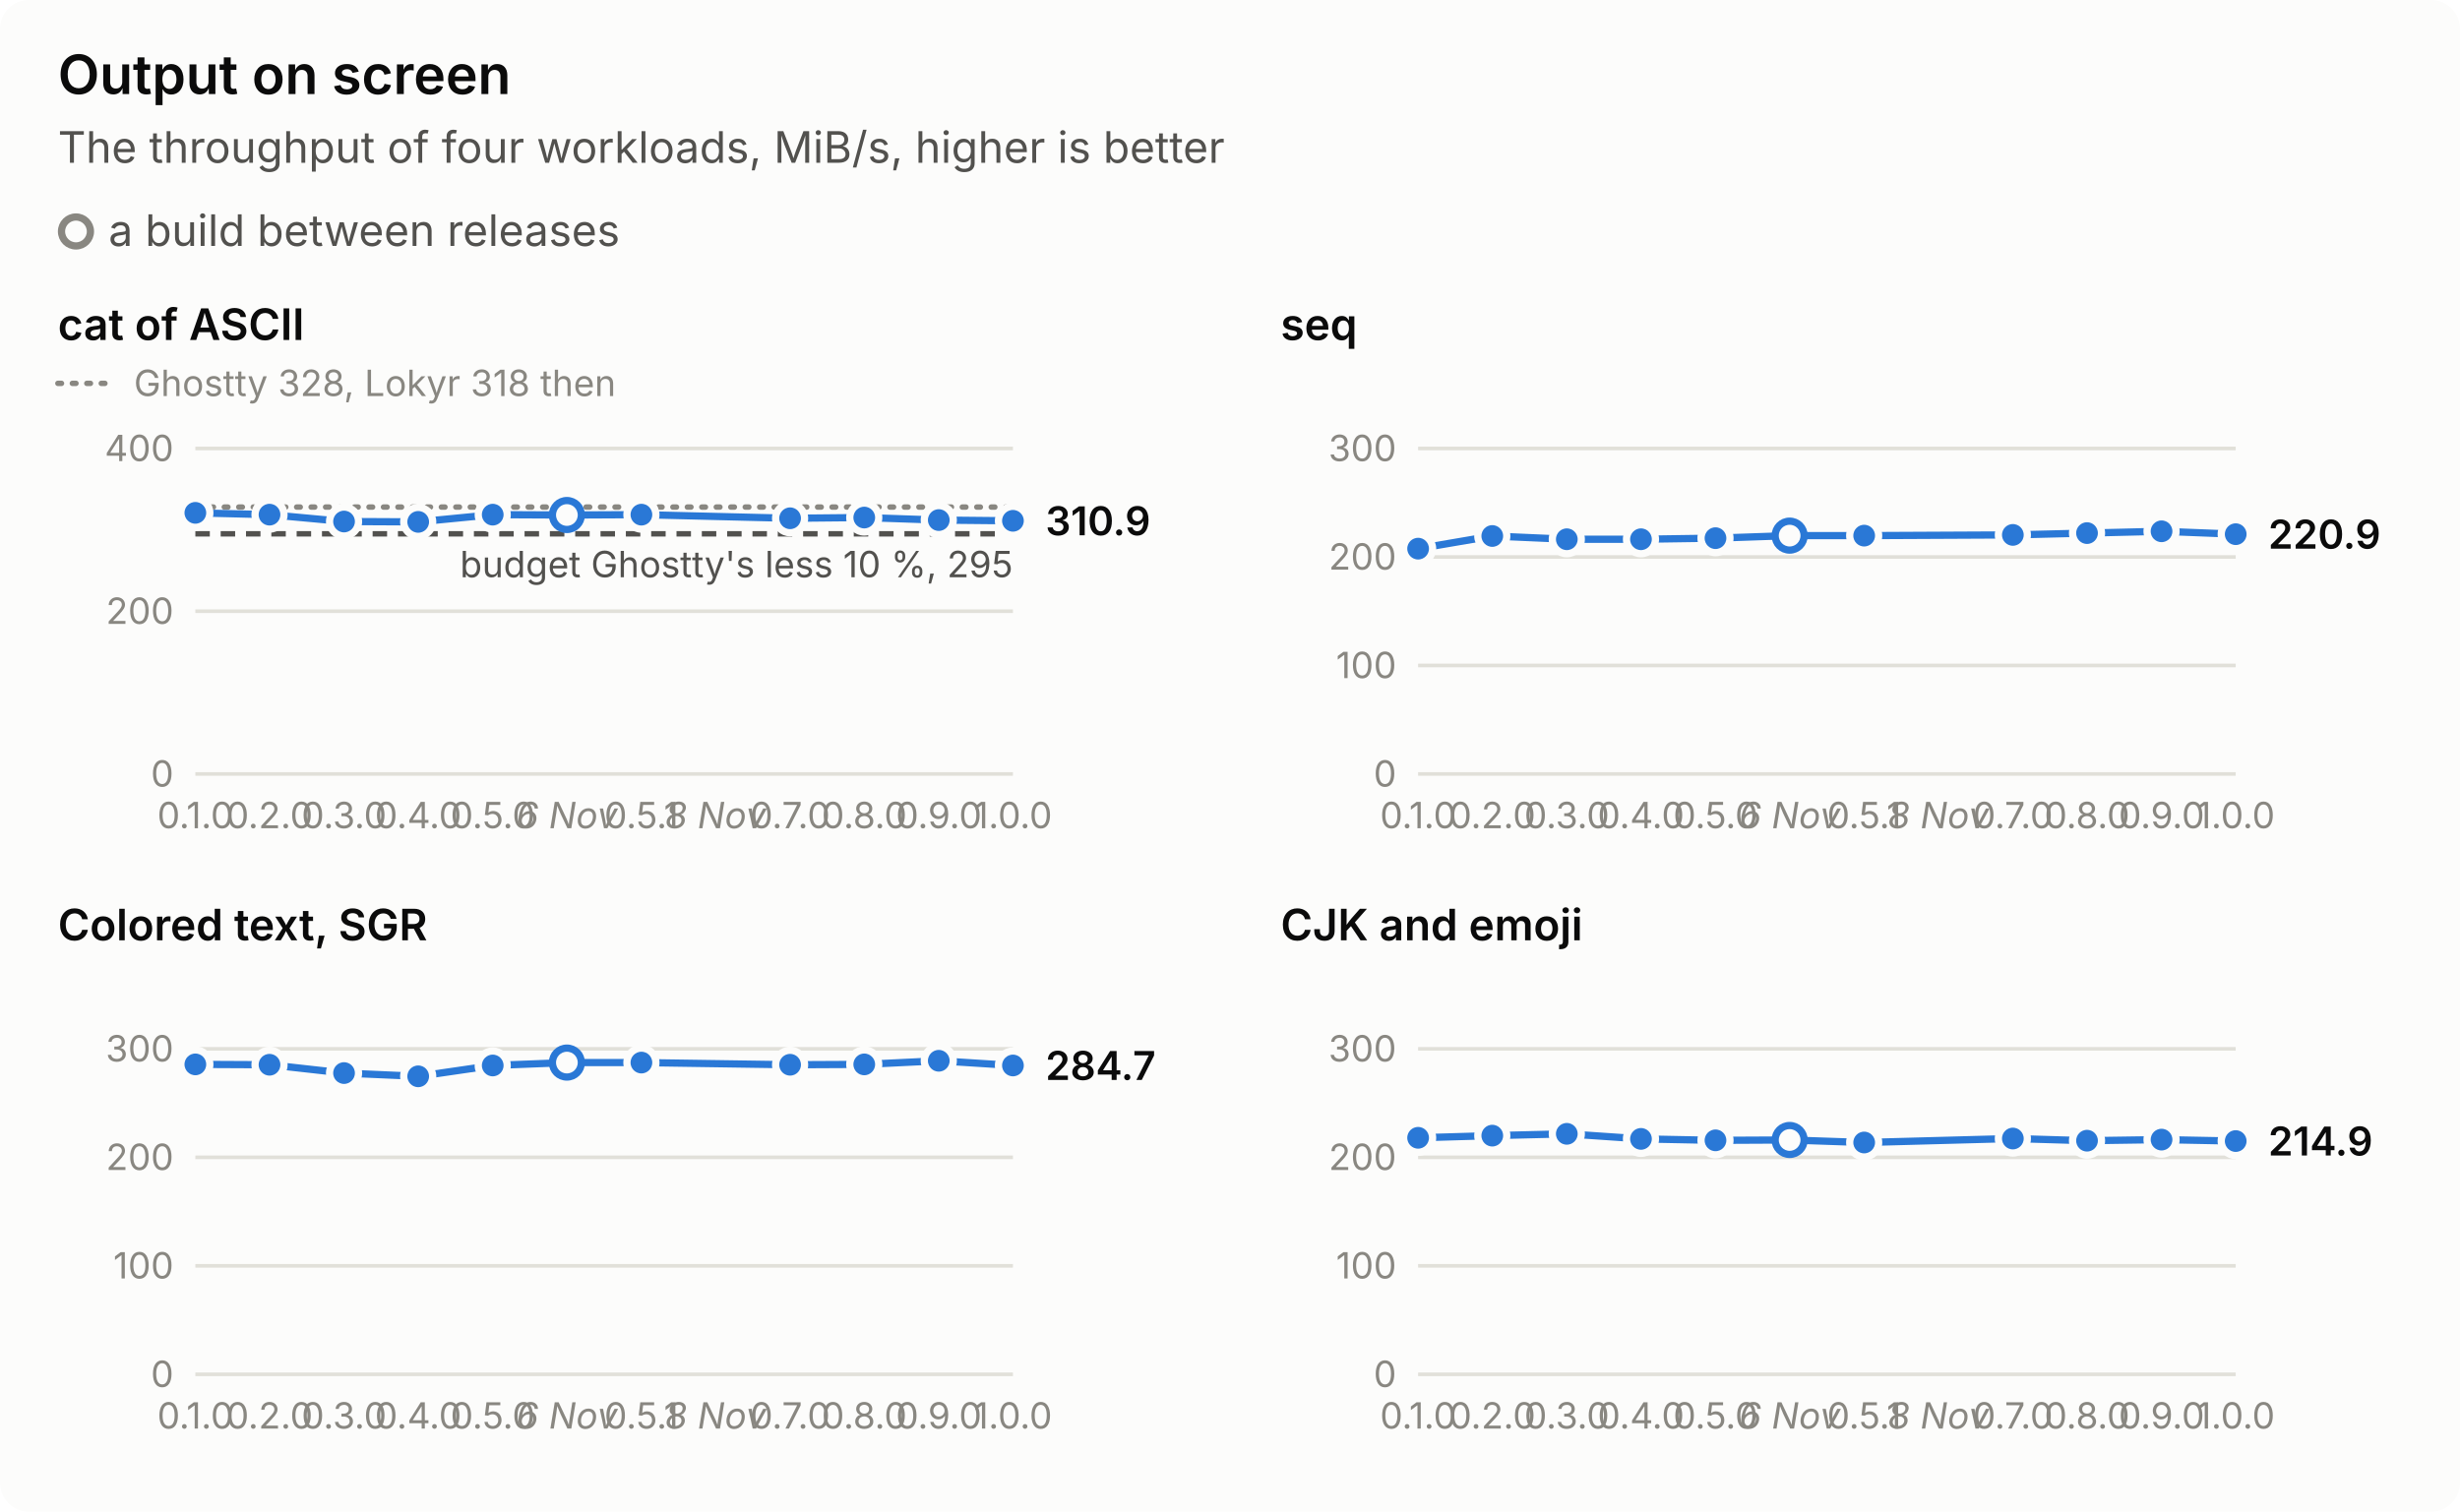
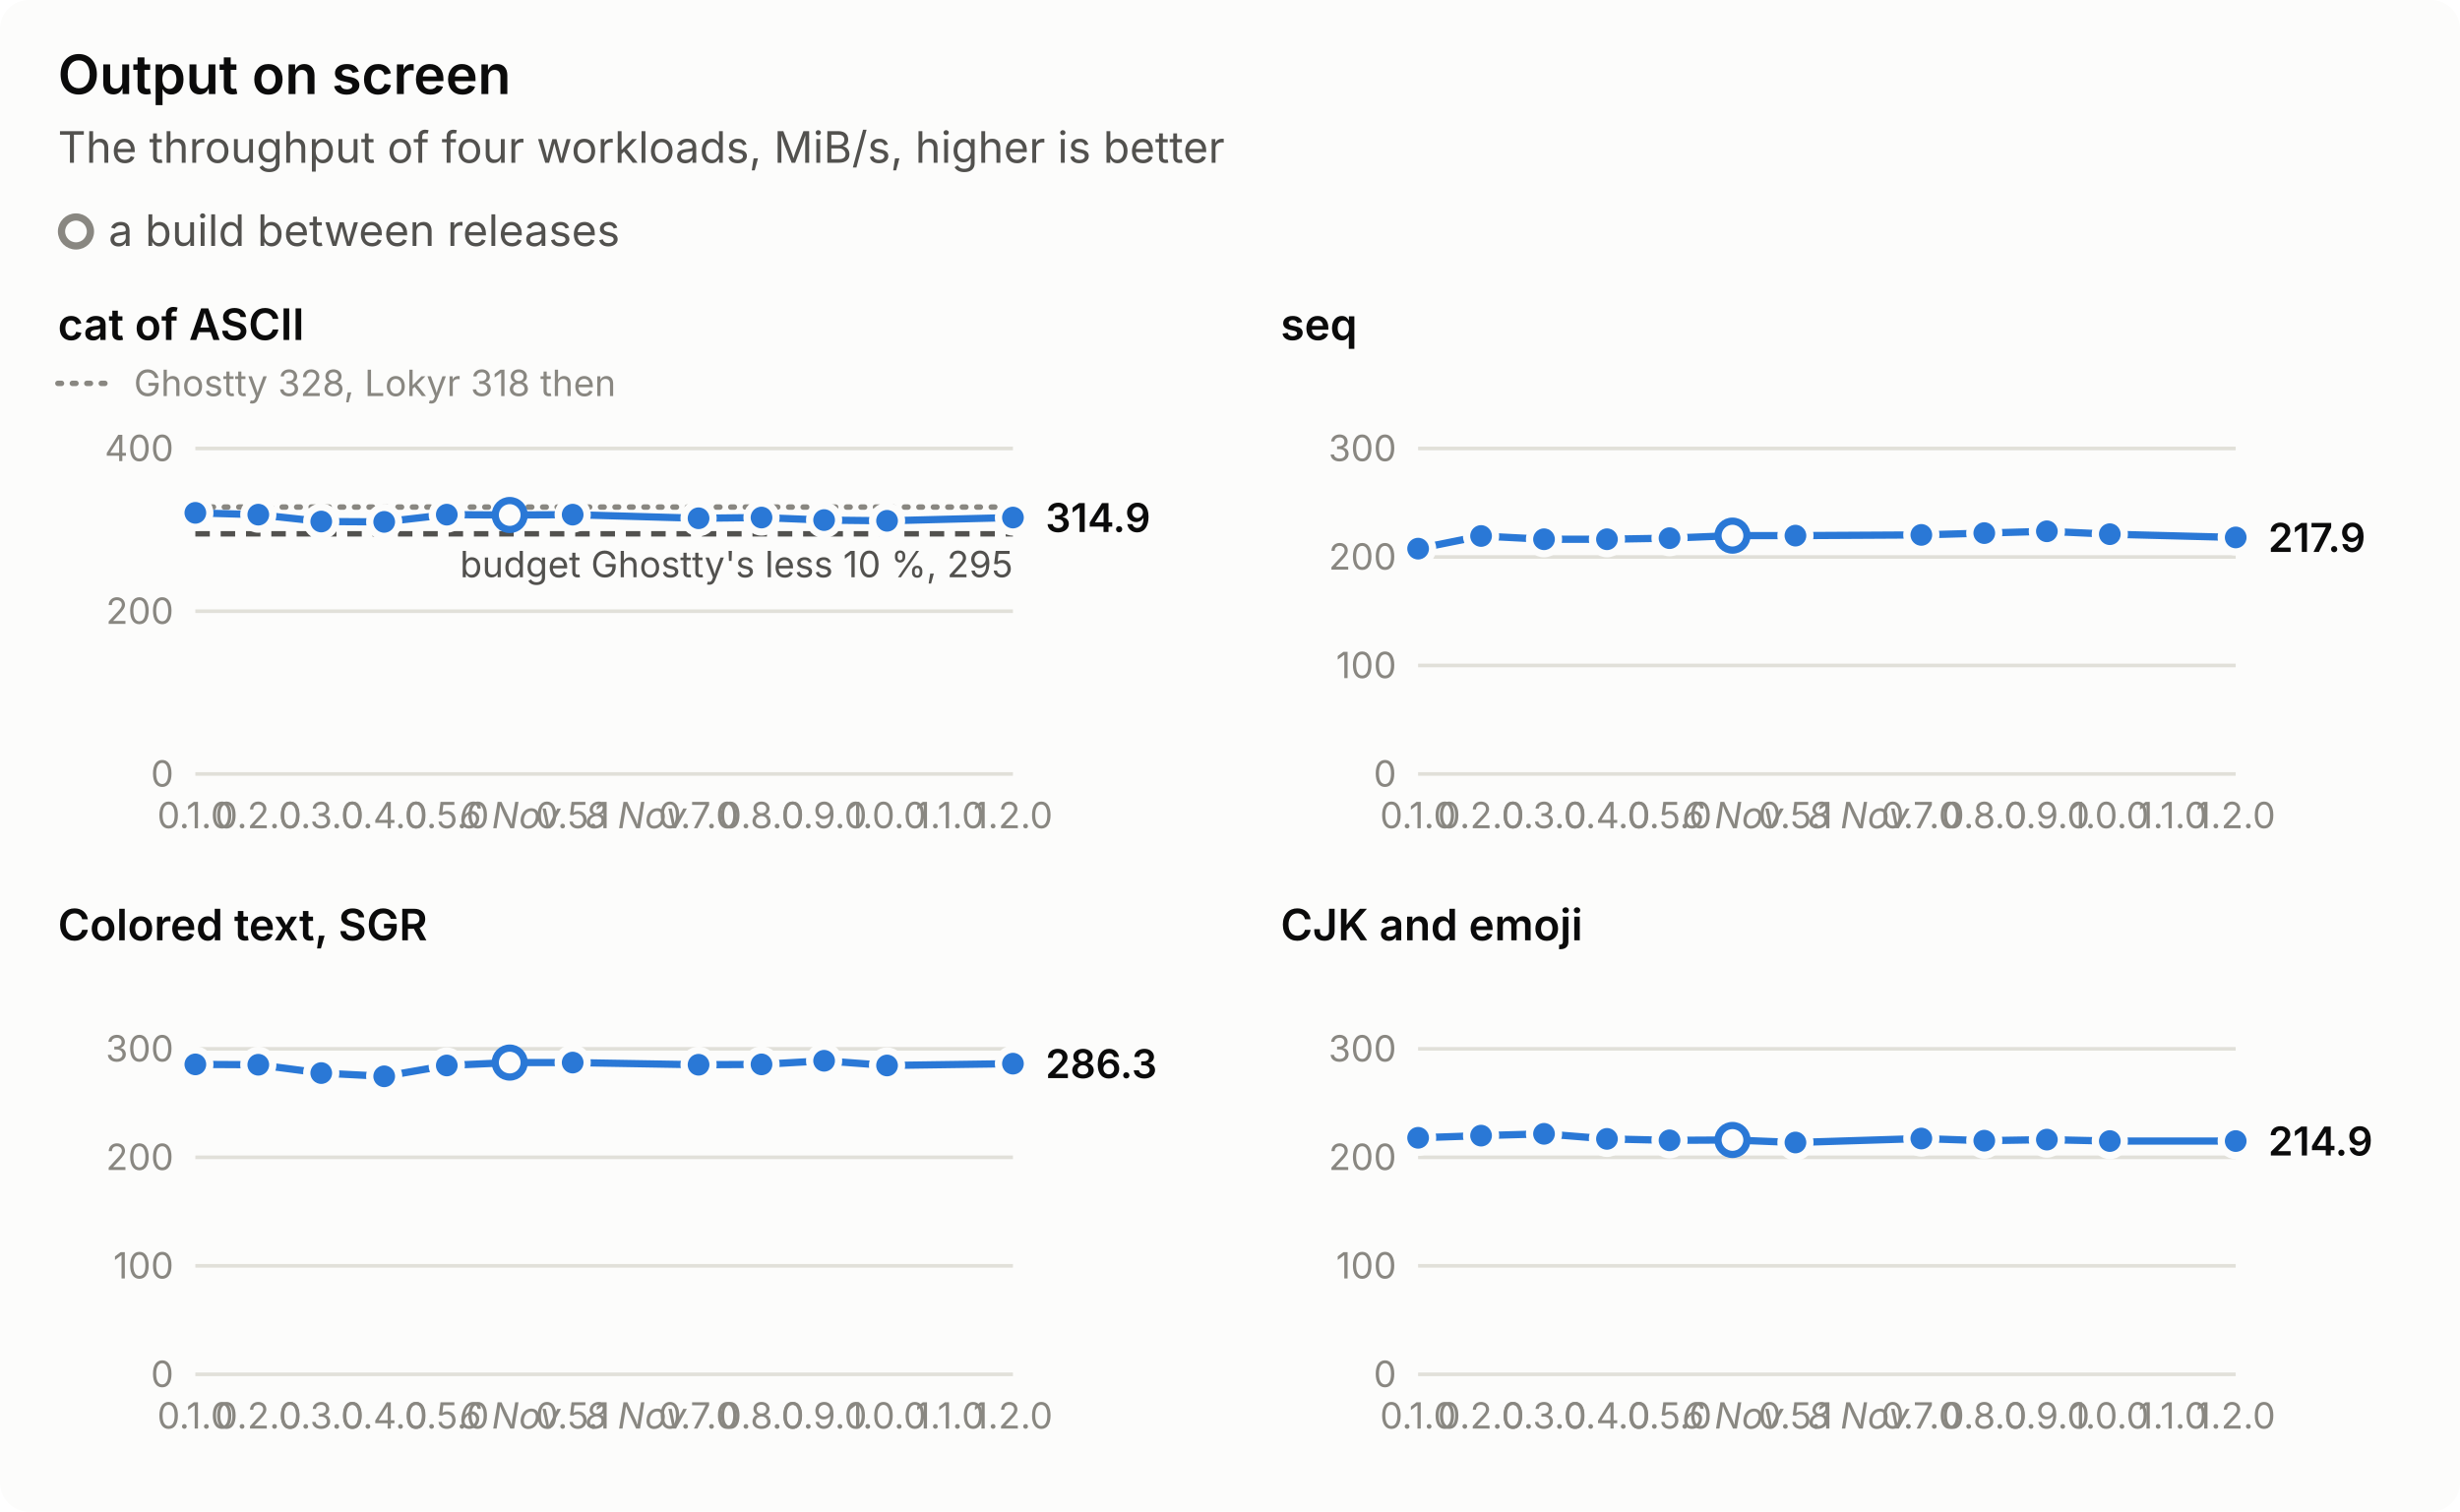
<svg xmlns="http://www.w3.org/2000/svg" width="680" height="418" viewBox="0 0 680 418" role="img" aria-label="Output on screen">
  <style>
  .surface { fill: #fcfcfb; }
  .primary { fill: #0b0b0b; }
  .secondary { fill: #52514e; }
  .muted { fill: #898781; }
  .grid { stroke: #e1e0d9; }
  .base { stroke: #c3c2b7; }
  .accent { fill: #2a78d6; }
  .context { fill: #898781; }
  .accent-line { stroke: #2a78d6; }
  .context-line { stroke: #898781; }
  .second { fill: #eb6834; }
  .second-line { stroke: #eb6834; }
  .ring { stroke: #fcfcfb; }
  .budget { stroke: #52514e; }
  text { font-family: system-ui, -apple-system, "Segoe UI", sans-serif; }
  .tick { font-variant-numeric: tabular-nums; }
  @media (prefers-color-scheme: dark) {
    .surface { fill: #1a1a19; }
    .primary { fill: #f0efec; }
    .secondary { fill: #c3c2b7; }
    .muted { fill: #898781; }
    .grid { stroke: #2c2c2a; }
    .base { stroke: #383835; }
    .accent { fill: #3987e5; }
    .context { fill: #6f6e69; }
    .accent-line { stroke: #3987e5; }
    .context-line { stroke: #6f6e69; }
    .second { fill: #d95926; }
    .second-line { stroke: #d95926; }
    .ring { stroke: #1a1a19; }
    .budget { stroke: #c3c2b7; }
  }
</style>
  <rect class="surface" width="680" height="418" rx="8" />
  <text class="primary" x="16" y="26" font-size="15" font-weight="600">Output on screen</text>
  <text class="secondary" x="16" y="45" font-size="12">The throughput of four workloads, MiB/s, higher is better</text>
  <circle class="surface context-line" cx="21" cy="64" r="4" stroke-width="2" />
  <text class="secondary" x="30" y="68" font-size="12">a build between releases</text>
  <text class="primary" x="16.0" y="94" font-size="12" font-weight="600">cat of ASCII</text>
  <line class="grid" x1="54.0" y1="214.0" x2="280.0" y2="214.0" stroke-width="1" />
  <text class="muted tick" x="48.0" y="217.5" font-size="10" text-anchor="end">0</text>
  <line class="grid" x1="54.0" y1="169.0" x2="280.0" y2="169.0" stroke-width="1" />
  <text class="muted tick" x="48.0" y="172.5" font-size="10" text-anchor="end">200</text>
  <line class="grid" x1="54.0" y1="124.0" x2="280.0" y2="124.0" stroke-width="1" />
  <text class="muted tick" x="48.0" y="127.5" font-size="10" text-anchor="end">400</text>
  <text class="muted" x="54.0" y="229.0" font-size="10" text-anchor="middle">0.1.0</text>
-   <text class="muted" x="74.5" y="229.0" font-size="10" text-anchor="middle">0.2.0</text>
-   <text class="muted" x="95.1" y="229.0" font-size="10" text-anchor="middle">0.3.0</text>
-   <text class="muted" x="115.6" y="229.0" font-size="10" text-anchor="middle">0.4.0</text>
-   <text class="muted" x="136.2" y="229.0" font-size="10" text-anchor="middle">0.5.0</text>
-   <text class="muted" x="156.7" y="229.0" font-size="10" text-anchor="middle" font-style="italic">6 Nov</text>
-   <text class="muted" x="177.3" y="229.0" font-size="10" text-anchor="middle">0.5.1</text>
-   <text class="muted" x="197.8" y="229.0" font-size="10" text-anchor="middle" font-style="italic">8 Nov</text>
-   <text class="muted" x="218.4" y="229.0" font-size="10" text-anchor="middle">0.7.0</text>
-   <text class="muted" x="238.9" y="229.0" font-size="10" text-anchor="middle">0.8.0</text>
-   <text class="muted" x="259.5" y="229.0" font-size="10" text-anchor="middle">0.9.0</text>
-   <text class="muted" x="280.0" y="229.0" font-size="10" text-anchor="middle">1.0.0</text>
+   <text class="muted" x="71.4" y="229.0" font-size="10" text-anchor="middle">0.2.0</text>
+   <text class="muted" x="88.8" y="229.0" font-size="10" text-anchor="middle">0.3.0</text>
+   <text class="muted" x="106.2" y="229.0" font-size="10" text-anchor="middle">0.4.0</text>
+   <text class="muted" x="123.5" y="229.0" font-size="10" text-anchor="middle">0.5.0</text>
+   <text class="muted" x="140.9" y="229.0" font-size="10" text-anchor="middle" font-style="italic">6 Nov</text>
+   <text class="muted" x="158.3" y="229.0" font-size="10" text-anchor="middle">0.5.1</text>
+   <text class="muted" x="175.7" y="229.0" font-size="10" text-anchor="middle" font-style="italic">8 Nov</text>
+   <text class="muted" x="193.1" y="229.0" font-size="10" text-anchor="middle">0.7.0</text>
+   <text class="muted" x="210.5" y="229.0" font-size="10" text-anchor="middle">0.8.0</text>
+   <text class="muted" x="227.8" y="229.0" font-size="10" text-anchor="middle">0.9.0</text>
+   <text class="muted" x="245.2" y="229.0" font-size="10" text-anchor="middle">1.0.0</text>
+   <text class="muted" x="262.6" y="229.0" font-size="10" text-anchor="middle">1.1.0</text>
+   <text class="muted" x="280.0" y="229.0" font-size="10" text-anchor="middle">1.2.0</text>
  <line class="budget" x1="54.0" y1="147.6" x2="280.0" y2="147.6" stroke-width="1.5" stroke-dasharray="4 3" />
  <text class="secondary" x="280.0" y="159.6" font-size="10" text-anchor="end">budget Ghostty's less 10 %, 295</text>
  <line class="context-line" x1="54.0" y1="140.2" x2="280.0" y2="140.2" stroke-width="1.5" stroke-dasharray="1 3" stroke-linecap="round" />
  <line class="context-line" x1="16.0" y1="106.0" x2="31.0" y2="106.0" stroke-width="1.5" stroke-dasharray="1 3" stroke-linecap="round" />
  <text class="muted" x="37.0" y="109.5" font-size="10">Ghostty 328, Lokyr 318 then</text>
-   <line class="accent-line" x1="54.0" y1="141.8" x2="74.5" y2="142.3" stroke-width="2" stroke-linecap="round" />
-   <line class="accent-line" x1="74.5" y1="142.3" x2="95.1" y2="144.2" stroke-width="2" stroke-linecap="round" />
-   <line class="accent-line" x1="95.1" y1="144.2" x2="115.6" y2="144.3" stroke-width="2" stroke-linecap="round" />
-   <line class="accent-line" x1="115.6" y1="144.3" x2="136.2" y2="142.3" stroke-width="2" stroke-linecap="round" />
-   <line class="accent-line" x1="136.2" y1="142.3" x2="156.7" y2="142.4" stroke-width="2" stroke-linecap="round" />
-   <line class="accent-line" x1="156.7" y1="142.4" x2="177.3" y2="142.3" stroke-width="2" stroke-linecap="round" />
-   <line class="accent-line" x1="177.3" y1="142.3" x2="218.4" y2="143.3" stroke-width="2" stroke-linecap="round" />
-   <line class="accent-line" x1="218.4" y1="143.3" x2="238.9" y2="143.1" stroke-width="2" stroke-linecap="round" />
-   <line class="accent-line" x1="238.9" y1="143.1" x2="259.5" y2="143.8" stroke-width="2" stroke-linecap="round" />
-   <line class="accent-line" x1="259.5" y1="143.8" x2="280.0" y2="144.0" stroke-width="2" stroke-linecap="round" />
+   <line class="accent-line" x1="54.0" y1="141.8" x2="71.4" y2="142.3" stroke-width="2" stroke-linecap="round" />
+   <line class="accent-line" x1="71.4" y1="142.3" x2="88.8" y2="144.2" stroke-width="2" stroke-linecap="round" />
+   <line class="accent-line" x1="88.8" y1="144.2" x2="106.2" y2="144.3" stroke-width="2" stroke-linecap="round" />
+   <line class="accent-line" x1="106.2" y1="144.3" x2="123.5" y2="142.3" stroke-width="2" stroke-linecap="round" />
+   <line class="accent-line" x1="123.5" y1="142.3" x2="140.9" y2="142.4" stroke-width="2" stroke-linecap="round" />
+   <line class="accent-line" x1="140.9" y1="142.4" x2="158.3" y2="142.3" stroke-width="2" stroke-linecap="round" />
+   <line class="accent-line" x1="158.3" y1="142.3" x2="193.1" y2="143.3" stroke-width="2" stroke-linecap="round" />
+   <line class="accent-line" x1="193.1" y1="143.3" x2="210.5" y2="143.1" stroke-width="2" stroke-linecap="round" />
+   <line class="accent-line" x1="210.5" y1="143.1" x2="227.8" y2="143.8" stroke-width="2" stroke-linecap="round" />
+   <line class="accent-line" x1="227.8" y1="143.8" x2="245.2" y2="144.0" stroke-width="2" stroke-linecap="round" />
+   <line class="accent-line" x1="245.2" y1="144.0" x2="280.0" y2="143.1" stroke-width="2" stroke-linecap="round" />
  <circle class="accent ring" cx="54.0" cy="141.8" r="4" stroke-width="2" />
-   <circle class="accent ring" cx="74.5" cy="142.3" r="4" stroke-width="2" />
-   <circle class="accent ring" cx="95.1" cy="144.2" r="4" stroke-width="2" />
-   <circle class="accent ring" cx="115.6" cy="144.3" r="4" stroke-width="2" />
-   <circle class="accent ring" cx="136.2" cy="142.3" r="4" stroke-width="2" />
-   <circle class="surface accent-line" cx="156.7" cy="142.4" r="4" stroke-width="2" />
-   <circle class="accent ring" cx="177.3" cy="142.3" r="4" stroke-width="2" />
-   <circle class="accent ring" cx="218.4" cy="143.3" r="4" stroke-width="2" />
-   <circle class="accent ring" cx="238.9" cy="143.1" r="4" stroke-width="2" />
-   <circle class="accent ring" cx="259.5" cy="143.8" r="4" stroke-width="2" />
-   <circle class="accent ring" cx="280.0" cy="144.0" r="4" stroke-width="2" />
-   <text class="primary tick" x="289.0" y="148.0" font-size="11" font-weight="600">310.9</text>
+   <circle class="accent ring" cx="71.4" cy="142.3" r="4" stroke-width="2" />
+   <circle class="accent ring" cx="88.8" cy="144.2" r="4" stroke-width="2" />
+   <circle class="accent ring" cx="106.2" cy="144.3" r="4" stroke-width="2" />
+   <circle class="accent ring" cx="123.5" cy="142.3" r="4" stroke-width="2" />
+   <circle class="surface accent-line" cx="140.9" cy="142.4" r="4" stroke-width="2" />
+   <circle class="accent ring" cx="158.3" cy="142.3" r="4" stroke-width="2" />
+   <circle class="accent ring" cx="193.1" cy="143.3" r="4" stroke-width="2" />
+   <circle class="accent ring" cx="210.5" cy="143.1" r="4" stroke-width="2" />
+   <circle class="accent ring" cx="227.8" cy="143.8" r="4" stroke-width="2" />
+   <circle class="accent ring" cx="245.2" cy="144.0" r="4" stroke-width="2" />
+   <circle class="accent ring" cx="280.0" cy="143.1" r="4" stroke-width="2" />
+   <text class="primary tick" x="289.0" y="147.1" font-size="11" font-weight="600">314.9</text>
  <text class="primary" x="354.0" y="94" font-size="12" font-weight="600">seq</text>
  <line class="grid" x1="392.0" y1="214.0" x2="618.0" y2="214.0" stroke-width="1" />
  <text class="muted tick" x="386.0" y="217.5" font-size="10" text-anchor="end">0</text>
  <line class="grid" x1="392.0" y1="184.0" x2="618.0" y2="184.0" stroke-width="1" />
  <text class="muted tick" x="386.0" y="187.5" font-size="10" text-anchor="end">100</text>
  <line class="grid" x1="392.0" y1="154.0" x2="618.0" y2="154.0" stroke-width="1" />
  <text class="muted tick" x="386.0" y="157.5" font-size="10" text-anchor="end">200</text>
  <line class="grid" x1="392.0" y1="124.0" x2="618.0" y2="124.0" stroke-width="1" />
  <text class="muted tick" x="386.0" y="127.5" font-size="10" text-anchor="end">300</text>
  <text class="muted" x="392.0" y="229.0" font-size="10" text-anchor="middle">0.1.0</text>
-   <text class="muted" x="412.5" y="229.0" font-size="10" text-anchor="middle">0.2.0</text>
-   <text class="muted" x="433.1" y="229.0" font-size="10" text-anchor="middle">0.3.0</text>
-   <text class="muted" x="453.6" y="229.0" font-size="10" text-anchor="middle">0.4.0</text>
-   <text class="muted" x="474.2" y="229.0" font-size="10" text-anchor="middle">0.5.0</text>
-   <text class="muted" x="494.7" y="229.0" font-size="10" text-anchor="middle" font-style="italic">6 Nov</text>
-   <text class="muted" x="515.3" y="229.0" font-size="10" text-anchor="middle">0.5.1</text>
-   <text class="muted" x="535.8" y="229.0" font-size="10" text-anchor="middle" font-style="italic">8 Nov</text>
-   <text class="muted" x="556.4" y="229.0" font-size="10" text-anchor="middle">0.7.0</text>
-   <text class="muted" x="576.9" y="229.0" font-size="10" text-anchor="middle">0.8.0</text>
-   <text class="muted" x="597.5" y="229.0" font-size="10" text-anchor="middle">0.9.0</text>
-   <text class="muted" x="618.0" y="229.0" font-size="10" text-anchor="middle">1.0.0</text>
-   <line class="accent-line" x1="392.0" y1="151.7" x2="412.5" y2="148.2" stroke-width="2" stroke-linecap="round" />
-   <line class="accent-line" x1="412.5" y1="148.2" x2="433.1" y2="149.1" stroke-width="2" stroke-linecap="round" />
-   <line class="accent-line" x1="433.1" y1="149.1" x2="453.6" y2="149.1" stroke-width="2" stroke-linecap="round" />
-   <line class="accent-line" x1="453.6" y1="149.1" x2="474.2" y2="148.8" stroke-width="2" stroke-linecap="round" />
-   <line class="accent-line" x1="474.2" y1="148.8" x2="494.7" y2="148.1" stroke-width="2" stroke-linecap="round" />
-   <line class="accent-line" x1="494.7" y1="148.1" x2="515.3" y2="148.1" stroke-width="2" stroke-linecap="round" />
-   <line class="accent-line" x1="515.3" y1="148.1" x2="556.4" y2="147.9" stroke-width="2" stroke-linecap="round" />
-   <line class="accent-line" x1="556.4" y1="147.9" x2="576.9" y2="147.4" stroke-width="2" stroke-linecap="round" />
-   <line class="accent-line" x1="576.9" y1="147.4" x2="597.5" y2="146.9" stroke-width="2" stroke-linecap="round" />
-   <line class="accent-line" x1="597.5" y1="146.9" x2="618.0" y2="147.7" stroke-width="2" stroke-linecap="round" />
+   <text class="muted" x="409.4" y="229.0" font-size="10" text-anchor="middle">0.2.0</text>
+   <text class="muted" x="426.8" y="229.0" font-size="10" text-anchor="middle">0.3.0</text>
+   <text class="muted" x="444.2" y="229.0" font-size="10" text-anchor="middle">0.4.0</text>
+   <text class="muted" x="461.5" y="229.0" font-size="10" text-anchor="middle">0.5.0</text>
+   <text class="muted" x="478.9" y="229.0" font-size="10" text-anchor="middle" font-style="italic">6 Nov</text>
+   <text class="muted" x="496.3" y="229.0" font-size="10" text-anchor="middle">0.5.1</text>
+   <text class="muted" x="513.7" y="229.0" font-size="10" text-anchor="middle" font-style="italic">8 Nov</text>
+   <text class="muted" x="531.1" y="229.0" font-size="10" text-anchor="middle">0.7.0</text>
+   <text class="muted" x="548.5" y="229.0" font-size="10" text-anchor="middle">0.8.0</text>
+   <text class="muted" x="565.8" y="229.0" font-size="10" text-anchor="middle">0.9.0</text>
+   <text class="muted" x="583.2" y="229.0" font-size="10" text-anchor="middle">1.0.0</text>
+   <text class="muted" x="600.6" y="229.0" font-size="10" text-anchor="middle">1.1.0</text>
+   <text class="muted" x="618.0" y="229.0" font-size="10" text-anchor="middle">1.2.0</text>
+   <line class="accent-line" x1="392.0" y1="151.7" x2="409.4" y2="148.2" stroke-width="2" stroke-linecap="round" />
+   <line class="accent-line" x1="409.4" y1="148.2" x2="426.8" y2="149.1" stroke-width="2" stroke-linecap="round" />
+   <line class="accent-line" x1="426.8" y1="149.1" x2="444.2" y2="149.1" stroke-width="2" stroke-linecap="round" />
+   <line class="accent-line" x1="444.2" y1="149.1" x2="461.5" y2="148.8" stroke-width="2" stroke-linecap="round" />
+   <line class="accent-line" x1="461.5" y1="148.8" x2="478.9" y2="148.1" stroke-width="2" stroke-linecap="round" />
+   <line class="accent-line" x1="478.9" y1="148.1" x2="496.3" y2="148.1" stroke-width="2" stroke-linecap="round" />
+   <line class="accent-line" x1="496.3" y1="148.1" x2="531.1" y2="147.9" stroke-width="2" stroke-linecap="round" />
+   <line class="accent-line" x1="531.1" y1="147.9" x2="548.5" y2="147.4" stroke-width="2" stroke-linecap="round" />
+   <line class="accent-line" x1="548.5" y1="147.4" x2="565.8" y2="146.9" stroke-width="2" stroke-linecap="round" />
+   <line class="accent-line" x1="565.8" y1="146.9" x2="583.2" y2="147.7" stroke-width="2" stroke-linecap="round" />
+   <line class="accent-line" x1="583.2" y1="147.7" x2="618.0" y2="148.6" stroke-width="2" stroke-linecap="round" />
  <circle class="accent ring" cx="392.0" cy="151.7" r="4" stroke-width="2" />
-   <circle class="accent ring" cx="412.5" cy="148.2" r="4" stroke-width="2" />
-   <circle class="accent ring" cx="433.1" cy="149.1" r="4" stroke-width="2" />
-   <circle class="accent ring" cx="453.6" cy="149.1" r="4" stroke-width="2" />
-   <circle class="accent ring" cx="474.2" cy="148.8" r="4" stroke-width="2" />
-   <circle class="surface accent-line" cx="494.7" cy="148.1" r="4" stroke-width="2" />
-   <circle class="accent ring" cx="515.3" cy="148.1" r="4" stroke-width="2" />
-   <circle class="accent ring" cx="556.4" cy="147.9" r="4" stroke-width="2" />
-   <circle class="accent ring" cx="576.9" cy="147.4" r="4" stroke-width="2" />
-   <circle class="accent ring" cx="597.5" cy="146.9" r="4" stroke-width="2" />
-   <circle class="accent ring" cx="618.0" cy="147.7" r="4" stroke-width="2" />
-   <text class="primary tick" x="627.0" y="151.7" font-size="11" font-weight="600">220.9</text>
+   <circle class="accent ring" cx="409.4" cy="148.2" r="4" stroke-width="2" />
+   <circle class="accent ring" cx="426.8" cy="149.1" r="4" stroke-width="2" />
+   <circle class="accent ring" cx="444.2" cy="149.1" r="4" stroke-width="2" />
+   <circle class="accent ring" cx="461.5" cy="148.8" r="4" stroke-width="2" />
+   <circle class="surface accent-line" cx="478.9" cy="148.1" r="4" stroke-width="2" />
+   <circle class="accent ring" cx="496.3" cy="148.1" r="4" stroke-width="2" />
+   <circle class="accent ring" cx="531.1" cy="147.9" r="4" stroke-width="2" />
+   <circle class="accent ring" cx="548.5" cy="147.4" r="4" stroke-width="2" />
+   <circle class="accent ring" cx="565.8" cy="146.9" r="4" stroke-width="2" />
+   <circle class="accent ring" cx="583.2" cy="147.7" r="4" stroke-width="2" />
+   <circle class="accent ring" cx="618.0" cy="148.6" r="4" stroke-width="2" />
+   <text class="primary tick" x="627.0" y="152.6" font-size="11" font-weight="600">217.9</text>
  <text class="primary" x="16.0" y="260" font-size="12" font-weight="600">Colored text, SGR</text>
  <line class="grid" x1="54.0" y1="380.0" x2="280.0" y2="380.0" stroke-width="1" />
  <text class="muted tick" x="48.0" y="383.5" font-size="10" text-anchor="end">0</text>
  <line class="grid" x1="54.0" y1="350.0" x2="280.0" y2="350.0" stroke-width="1" />
  <text class="muted tick" x="48.0" y="353.5" font-size="10" text-anchor="end">100</text>
  <line class="grid" x1="54.0" y1="320.0" x2="280.0" y2="320.0" stroke-width="1" />
  <text class="muted tick" x="48.0" y="323.5" font-size="10" text-anchor="end">200</text>
  <line class="grid" x1="54.0" y1="290.0" x2="280.0" y2="290.0" stroke-width="1" />
  <text class="muted tick" x="48.0" y="293.5" font-size="10" text-anchor="end">300</text>
  <text class="muted" x="54.0" y="395.0" font-size="10" text-anchor="middle">0.1.0</text>
-   <text class="muted" x="74.5" y="395.0" font-size="10" text-anchor="middle">0.2.0</text>
-   <text class="muted" x="95.1" y="395.0" font-size="10" text-anchor="middle">0.3.0</text>
-   <text class="muted" x="115.6" y="395.0" font-size="10" text-anchor="middle">0.4.0</text>
-   <text class="muted" x="136.2" y="395.0" font-size="10" text-anchor="middle">0.5.0</text>
-   <text class="muted" x="156.7" y="395.0" font-size="10" text-anchor="middle" font-style="italic">6 Nov</text>
-   <text class="muted" x="177.3" y="395.0" font-size="10" text-anchor="middle">0.5.1</text>
-   <text class="muted" x="197.8" y="395.0" font-size="10" text-anchor="middle" font-style="italic">8 Nov</text>
-   <text class="muted" x="218.4" y="395.0" font-size="10" text-anchor="middle">0.7.0</text>
-   <text class="muted" x="238.9" y="395.0" font-size="10" text-anchor="middle">0.8.0</text>
-   <text class="muted" x="259.5" y="395.0" font-size="10" text-anchor="middle">0.9.0</text>
-   <text class="muted" x="280.0" y="395.0" font-size="10" text-anchor="middle">1.0.0</text>
-   <line class="accent-line" x1="54.0" y1="294.3" x2="74.5" y2="294.4" stroke-width="2" stroke-linecap="round" />
-   <line class="accent-line" x1="74.5" y1="294.4" x2="95.1" y2="296.7" stroke-width="2" stroke-linecap="round" />
-   <line class="accent-line" x1="95.1" y1="296.7" x2="115.6" y2="297.6" stroke-width="2" stroke-linecap="round" />
-   <line class="accent-line" x1="115.6" y1="297.6" x2="136.2" y2="294.6" stroke-width="2" stroke-linecap="round" />
-   <line class="accent-line" x1="136.2" y1="294.6" x2="156.7" y2="293.8" stroke-width="2" stroke-linecap="round" />
-   <line class="accent-line" x1="156.7" y1="293.8" x2="177.3" y2="293.8" stroke-width="2" stroke-linecap="round" />
-   <line class="accent-line" x1="177.3" y1="293.8" x2="218.4" y2="294.4" stroke-width="2" stroke-linecap="round" />
-   <line class="accent-line" x1="218.4" y1="294.4" x2="238.9" y2="294.3" stroke-width="2" stroke-linecap="round" />
-   <line class="accent-line" x1="238.9" y1="294.3" x2="259.5" y2="293.3" stroke-width="2" stroke-linecap="round" />
-   <line class="accent-line" x1="259.5" y1="293.3" x2="280.0" y2="294.6" stroke-width="2" stroke-linecap="round" />
+   <text class="muted" x="71.4" y="395.0" font-size="10" text-anchor="middle">0.2.0</text>
+   <text class="muted" x="88.8" y="395.0" font-size="10" text-anchor="middle">0.3.0</text>
+   <text class="muted" x="106.2" y="395.0" font-size="10" text-anchor="middle">0.4.0</text>
+   <text class="muted" x="123.5" y="395.0" font-size="10" text-anchor="middle">0.5.0</text>
+   <text class="muted" x="140.9" y="395.0" font-size="10" text-anchor="middle" font-style="italic">6 Nov</text>
+   <text class="muted" x="158.3" y="395.0" font-size="10" text-anchor="middle">0.5.1</text>
+   <text class="muted" x="175.7" y="395.0" font-size="10" text-anchor="middle" font-style="italic">8 Nov</text>
+   <text class="muted" x="193.1" y="395.0" font-size="10" text-anchor="middle">0.7.0</text>
+   <text class="muted" x="210.5" y="395.0" font-size="10" text-anchor="middle">0.8.0</text>
+   <text class="muted" x="227.8" y="395.0" font-size="10" text-anchor="middle">0.9.0</text>
+   <text class="muted" x="245.2" y="395.0" font-size="10" text-anchor="middle">1.0.0</text>
+   <text class="muted" x="262.6" y="395.0" font-size="10" text-anchor="middle">1.1.0</text>
+   <text class="muted" x="280.0" y="395.0" font-size="10" text-anchor="middle">1.2.0</text>
+   <line class="accent-line" x1="54.0" y1="294.3" x2="71.4" y2="294.4" stroke-width="2" stroke-linecap="round" />
+   <line class="accent-line" x1="71.4" y1="294.4" x2="88.8" y2="296.7" stroke-width="2" stroke-linecap="round" />
+   <line class="accent-line" x1="88.8" y1="296.7" x2="106.2" y2="297.6" stroke-width="2" stroke-linecap="round" />
+   <line class="accent-line" x1="106.2" y1="297.6" x2="123.5" y2="294.6" stroke-width="2" stroke-linecap="round" />
+   <line class="accent-line" x1="123.5" y1="294.6" x2="140.9" y2="293.8" stroke-width="2" stroke-linecap="round" />
+   <line class="accent-line" x1="140.9" y1="293.8" x2="158.3" y2="293.8" stroke-width="2" stroke-linecap="round" />
+   <line class="accent-line" x1="158.3" y1="293.8" x2="193.1" y2="294.4" stroke-width="2" stroke-linecap="round" />
+   <line class="accent-line" x1="193.1" y1="294.4" x2="210.5" y2="294.3" stroke-width="2" stroke-linecap="round" />
+   <line class="accent-line" x1="210.5" y1="294.3" x2="227.8" y2="293.3" stroke-width="2" stroke-linecap="round" />
+   <line class="accent-line" x1="227.8" y1="293.3" x2="245.2" y2="294.6" stroke-width="2" stroke-linecap="round" />
+   <line class="accent-line" x1="245.2" y1="294.6" x2="280.0" y2="294.1" stroke-width="2" stroke-linecap="round" />
  <circle class="accent ring" cx="54.0" cy="294.3" r="4" stroke-width="2" />
-   <circle class="accent ring" cx="74.5" cy="294.4" r="4" stroke-width="2" />
-   <circle class="accent ring" cx="95.1" cy="296.7" r="4" stroke-width="2" />
-   <circle class="accent ring" cx="115.6" cy="297.6" r="4" stroke-width="2" />
-   <circle class="accent ring" cx="136.2" cy="294.6" r="4" stroke-width="2" />
-   <circle class="surface accent-line" cx="156.7" cy="293.8" r="4" stroke-width="2" />
-   <circle class="accent ring" cx="177.3" cy="293.8" r="4" stroke-width="2" />
-   <circle class="accent ring" cx="218.4" cy="294.4" r="4" stroke-width="2" />
-   <circle class="accent ring" cx="238.9" cy="294.3" r="4" stroke-width="2" />
-   <circle class="accent ring" cx="259.5" cy="293.3" r="4" stroke-width="2" />
-   <circle class="accent ring" cx="280.0" cy="294.6" r="4" stroke-width="2" />
-   <text class="primary tick" x="289.0" y="298.6" font-size="11" font-weight="600">284.7</text>
+   <circle class="accent ring" cx="71.4" cy="294.4" r="4" stroke-width="2" />
+   <circle class="accent ring" cx="88.8" cy="296.7" r="4" stroke-width="2" />
+   <circle class="accent ring" cx="106.2" cy="297.6" r="4" stroke-width="2" />
+   <circle class="accent ring" cx="123.5" cy="294.6" r="4" stroke-width="2" />
+   <circle class="surface accent-line" cx="140.9" cy="293.8" r="4" stroke-width="2" />
+   <circle class="accent ring" cx="158.3" cy="293.8" r="4" stroke-width="2" />
+   <circle class="accent ring" cx="193.1" cy="294.4" r="4" stroke-width="2" />
+   <circle class="accent ring" cx="210.5" cy="294.3" r="4" stroke-width="2" />
+   <circle class="accent ring" cx="227.8" cy="293.3" r="4" stroke-width="2" />
+   <circle class="accent ring" cx="245.2" cy="294.6" r="4" stroke-width="2" />
+   <circle class="accent ring" cx="280.0" cy="294.1" r="4" stroke-width="2" />
+   <text class="primary tick" x="289.0" y="298.1" font-size="11" font-weight="600">286.3</text>
  <text class="primary" x="354.0" y="260" font-size="12" font-weight="600">CJK and emoji</text>
  <line class="grid" x1="392.0" y1="380.0" x2="618.0" y2="380.0" stroke-width="1" />
  <text class="muted tick" x="386.0" y="383.5" font-size="10" text-anchor="end">0</text>
  <line class="grid" x1="392.0" y1="350.0" x2="618.0" y2="350.0" stroke-width="1" />
  <text class="muted tick" x="386.0" y="353.5" font-size="10" text-anchor="end">100</text>
  <line class="grid" x1="392.0" y1="320.0" x2="618.0" y2="320.0" stroke-width="1" />
  <text class="muted tick" x="386.0" y="323.5" font-size="10" text-anchor="end">200</text>
  <line class="grid" x1="392.0" y1="290.0" x2="618.0" y2="290.0" stroke-width="1" />
  <text class="muted tick" x="386.0" y="293.5" font-size="10" text-anchor="end">300</text>
  <text class="muted" x="392.0" y="395.0" font-size="10" text-anchor="middle">0.1.0</text>
-   <text class="muted" x="412.5" y="395.0" font-size="10" text-anchor="middle">0.2.0</text>
-   <text class="muted" x="433.1" y="395.0" font-size="10" text-anchor="middle">0.3.0</text>
-   <text class="muted" x="453.6" y="395.0" font-size="10" text-anchor="middle">0.4.0</text>
-   <text class="muted" x="474.2" y="395.0" font-size="10" text-anchor="middle">0.5.0</text>
-   <text class="muted" x="494.7" y="395.0" font-size="10" text-anchor="middle" font-style="italic">6 Nov</text>
-   <text class="muted" x="515.3" y="395.0" font-size="10" text-anchor="middle">0.5.1</text>
-   <text class="muted" x="535.8" y="395.0" font-size="10" text-anchor="middle" font-style="italic">8 Nov</text>
-   <text class="muted" x="556.4" y="395.0" font-size="10" text-anchor="middle">0.7.0</text>
-   <text class="muted" x="576.9" y="395.0" font-size="10" text-anchor="middle">0.8.0</text>
-   <text class="muted" x="597.5" y="395.0" font-size="10" text-anchor="middle">0.9.0</text>
-   <text class="muted" x="618.0" y="395.0" font-size="10" text-anchor="middle">1.0.0</text>
-   <line class="accent-line" x1="392.0" y1="314.6" x2="412.5" y2="314.0" stroke-width="2" stroke-linecap="round" />
-   <line class="accent-line" x1="412.5" y1="314.0" x2="433.1" y2="313.5" stroke-width="2" stroke-linecap="round" />
-   <line class="accent-line" x1="433.1" y1="313.5" x2="453.6" y2="314.9" stroke-width="2" stroke-linecap="round" />
-   <line class="accent-line" x1="453.6" y1="314.9" x2="474.2" y2="315.3" stroke-width="2" stroke-linecap="round" />
-   <line class="accent-line" x1="474.2" y1="315.3" x2="494.7" y2="315.2" stroke-width="2" stroke-linecap="round" />
-   <line class="accent-line" x1="494.7" y1="315.2" x2="515.3" y2="315.9" stroke-width="2" stroke-linecap="round" />
-   <line class="accent-line" x1="515.3" y1="315.9" x2="556.4" y2="314.8" stroke-width="2" stroke-linecap="round" />
-   <line class="accent-line" x1="556.4" y1="314.8" x2="576.9" y2="315.4" stroke-width="2" stroke-linecap="round" />
-   <line class="accent-line" x1="576.9" y1="315.4" x2="597.5" y2="315.1" stroke-width="2" stroke-linecap="round" />
-   <line class="accent-line" x1="597.5" y1="315.1" x2="618.0" y2="315.5" stroke-width="2" stroke-linecap="round" />
+   <text class="muted" x="409.4" y="395.0" font-size="10" text-anchor="middle">0.2.0</text>
+   <text class="muted" x="426.8" y="395.0" font-size="10" text-anchor="middle">0.3.0</text>
+   <text class="muted" x="444.2" y="395.0" font-size="10" text-anchor="middle">0.4.0</text>
+   <text class="muted" x="461.5" y="395.0" font-size="10" text-anchor="middle">0.5.0</text>
+   <text class="muted" x="478.9" y="395.0" font-size="10" text-anchor="middle" font-style="italic">6 Nov</text>
+   <text class="muted" x="496.3" y="395.0" font-size="10" text-anchor="middle">0.5.1</text>
+   <text class="muted" x="513.7" y="395.0" font-size="10" text-anchor="middle" font-style="italic">8 Nov</text>
+   <text class="muted" x="531.1" y="395.0" font-size="10" text-anchor="middle">0.7.0</text>
+   <text class="muted" x="548.5" y="395.0" font-size="10" text-anchor="middle">0.8.0</text>
+   <text class="muted" x="565.8" y="395.0" font-size="10" text-anchor="middle">0.9.0</text>
+   <text class="muted" x="583.2" y="395.0" font-size="10" text-anchor="middle">1.0.0</text>
+   <text class="muted" x="600.6" y="395.0" font-size="10" text-anchor="middle">1.1.0</text>
+   <text class="muted" x="618.0" y="395.0" font-size="10" text-anchor="middle">1.2.0</text>
+   <line class="accent-line" x1="392.0" y1="314.6" x2="409.4" y2="314.0" stroke-width="2" stroke-linecap="round" />
+   <line class="accent-line" x1="409.4" y1="314.0" x2="426.8" y2="313.5" stroke-width="2" stroke-linecap="round" />
+   <line class="accent-line" x1="426.8" y1="313.5" x2="444.2" y2="314.9" stroke-width="2" stroke-linecap="round" />
+   <line class="accent-line" x1="444.2" y1="314.9" x2="461.5" y2="315.3" stroke-width="2" stroke-linecap="round" />
+   <line class="accent-line" x1="461.5" y1="315.3" x2="478.9" y2="315.2" stroke-width="2" stroke-linecap="round" />
+   <line class="accent-line" x1="478.9" y1="315.2" x2="496.3" y2="315.9" stroke-width="2" stroke-linecap="round" />
+   <line class="accent-line" x1="496.3" y1="315.9" x2="531.1" y2="314.8" stroke-width="2" stroke-linecap="round" />
+   <line class="accent-line" x1="531.1" y1="314.8" x2="548.5" y2="315.4" stroke-width="2" stroke-linecap="round" />
+   <line class="accent-line" x1="548.5" y1="315.4" x2="565.8" y2="315.1" stroke-width="2" stroke-linecap="round" />
+   <line class="accent-line" x1="565.8" y1="315.1" x2="583.2" y2="315.5" stroke-width="2" stroke-linecap="round" />
+   <line class="accent-line" x1="583.2" y1="315.5" x2="618.0" y2="315.5" stroke-width="2" stroke-linecap="round" />
  <circle class="accent ring" cx="392.0" cy="314.6" r="4" stroke-width="2" />
-   <circle class="accent ring" cx="412.5" cy="314.0" r="4" stroke-width="2" />
-   <circle class="accent ring" cx="433.1" cy="313.5" r="4" stroke-width="2" />
-   <circle class="accent ring" cx="453.6" cy="314.9" r="4" stroke-width="2" />
-   <circle class="accent ring" cx="474.2" cy="315.3" r="4" stroke-width="2" />
-   <circle class="surface accent-line" cx="494.7" cy="315.2" r="4" stroke-width="2" />
-   <circle class="accent ring" cx="515.3" cy="315.9" r="4" stroke-width="2" />
-   <circle class="accent ring" cx="556.4" cy="314.8" r="4" stroke-width="2" />
-   <circle class="accent ring" cx="576.9" cy="315.4" r="4" stroke-width="2" />
-   <circle class="accent ring" cx="597.5" cy="315.1" r="4" stroke-width="2" />
+   <circle class="accent ring" cx="409.4" cy="314.0" r="4" stroke-width="2" />
+   <circle class="accent ring" cx="426.8" cy="313.5" r="4" stroke-width="2" />
+   <circle class="accent ring" cx="444.2" cy="314.9" r="4" stroke-width="2" />
+   <circle class="accent ring" cx="461.5" cy="315.3" r="4" stroke-width="2" />
+   <circle class="surface accent-line" cx="478.9" cy="315.2" r="4" stroke-width="2" />
+   <circle class="accent ring" cx="496.3" cy="315.9" r="4" stroke-width="2" />
+   <circle class="accent ring" cx="531.1" cy="314.8" r="4" stroke-width="2" />
+   <circle class="accent ring" cx="548.5" cy="315.4" r="4" stroke-width="2" />
+   <circle class="accent ring" cx="565.8" cy="315.1" r="4" stroke-width="2" />
+   <circle class="accent ring" cx="583.2" cy="315.5" r="4" stroke-width="2" />
  <circle class="accent ring" cx="618.0" cy="315.5" r="4" stroke-width="2" />
  <text class="primary tick" x="627.0" y="319.5" font-size="11" font-weight="600">214.9</text>
</svg>
